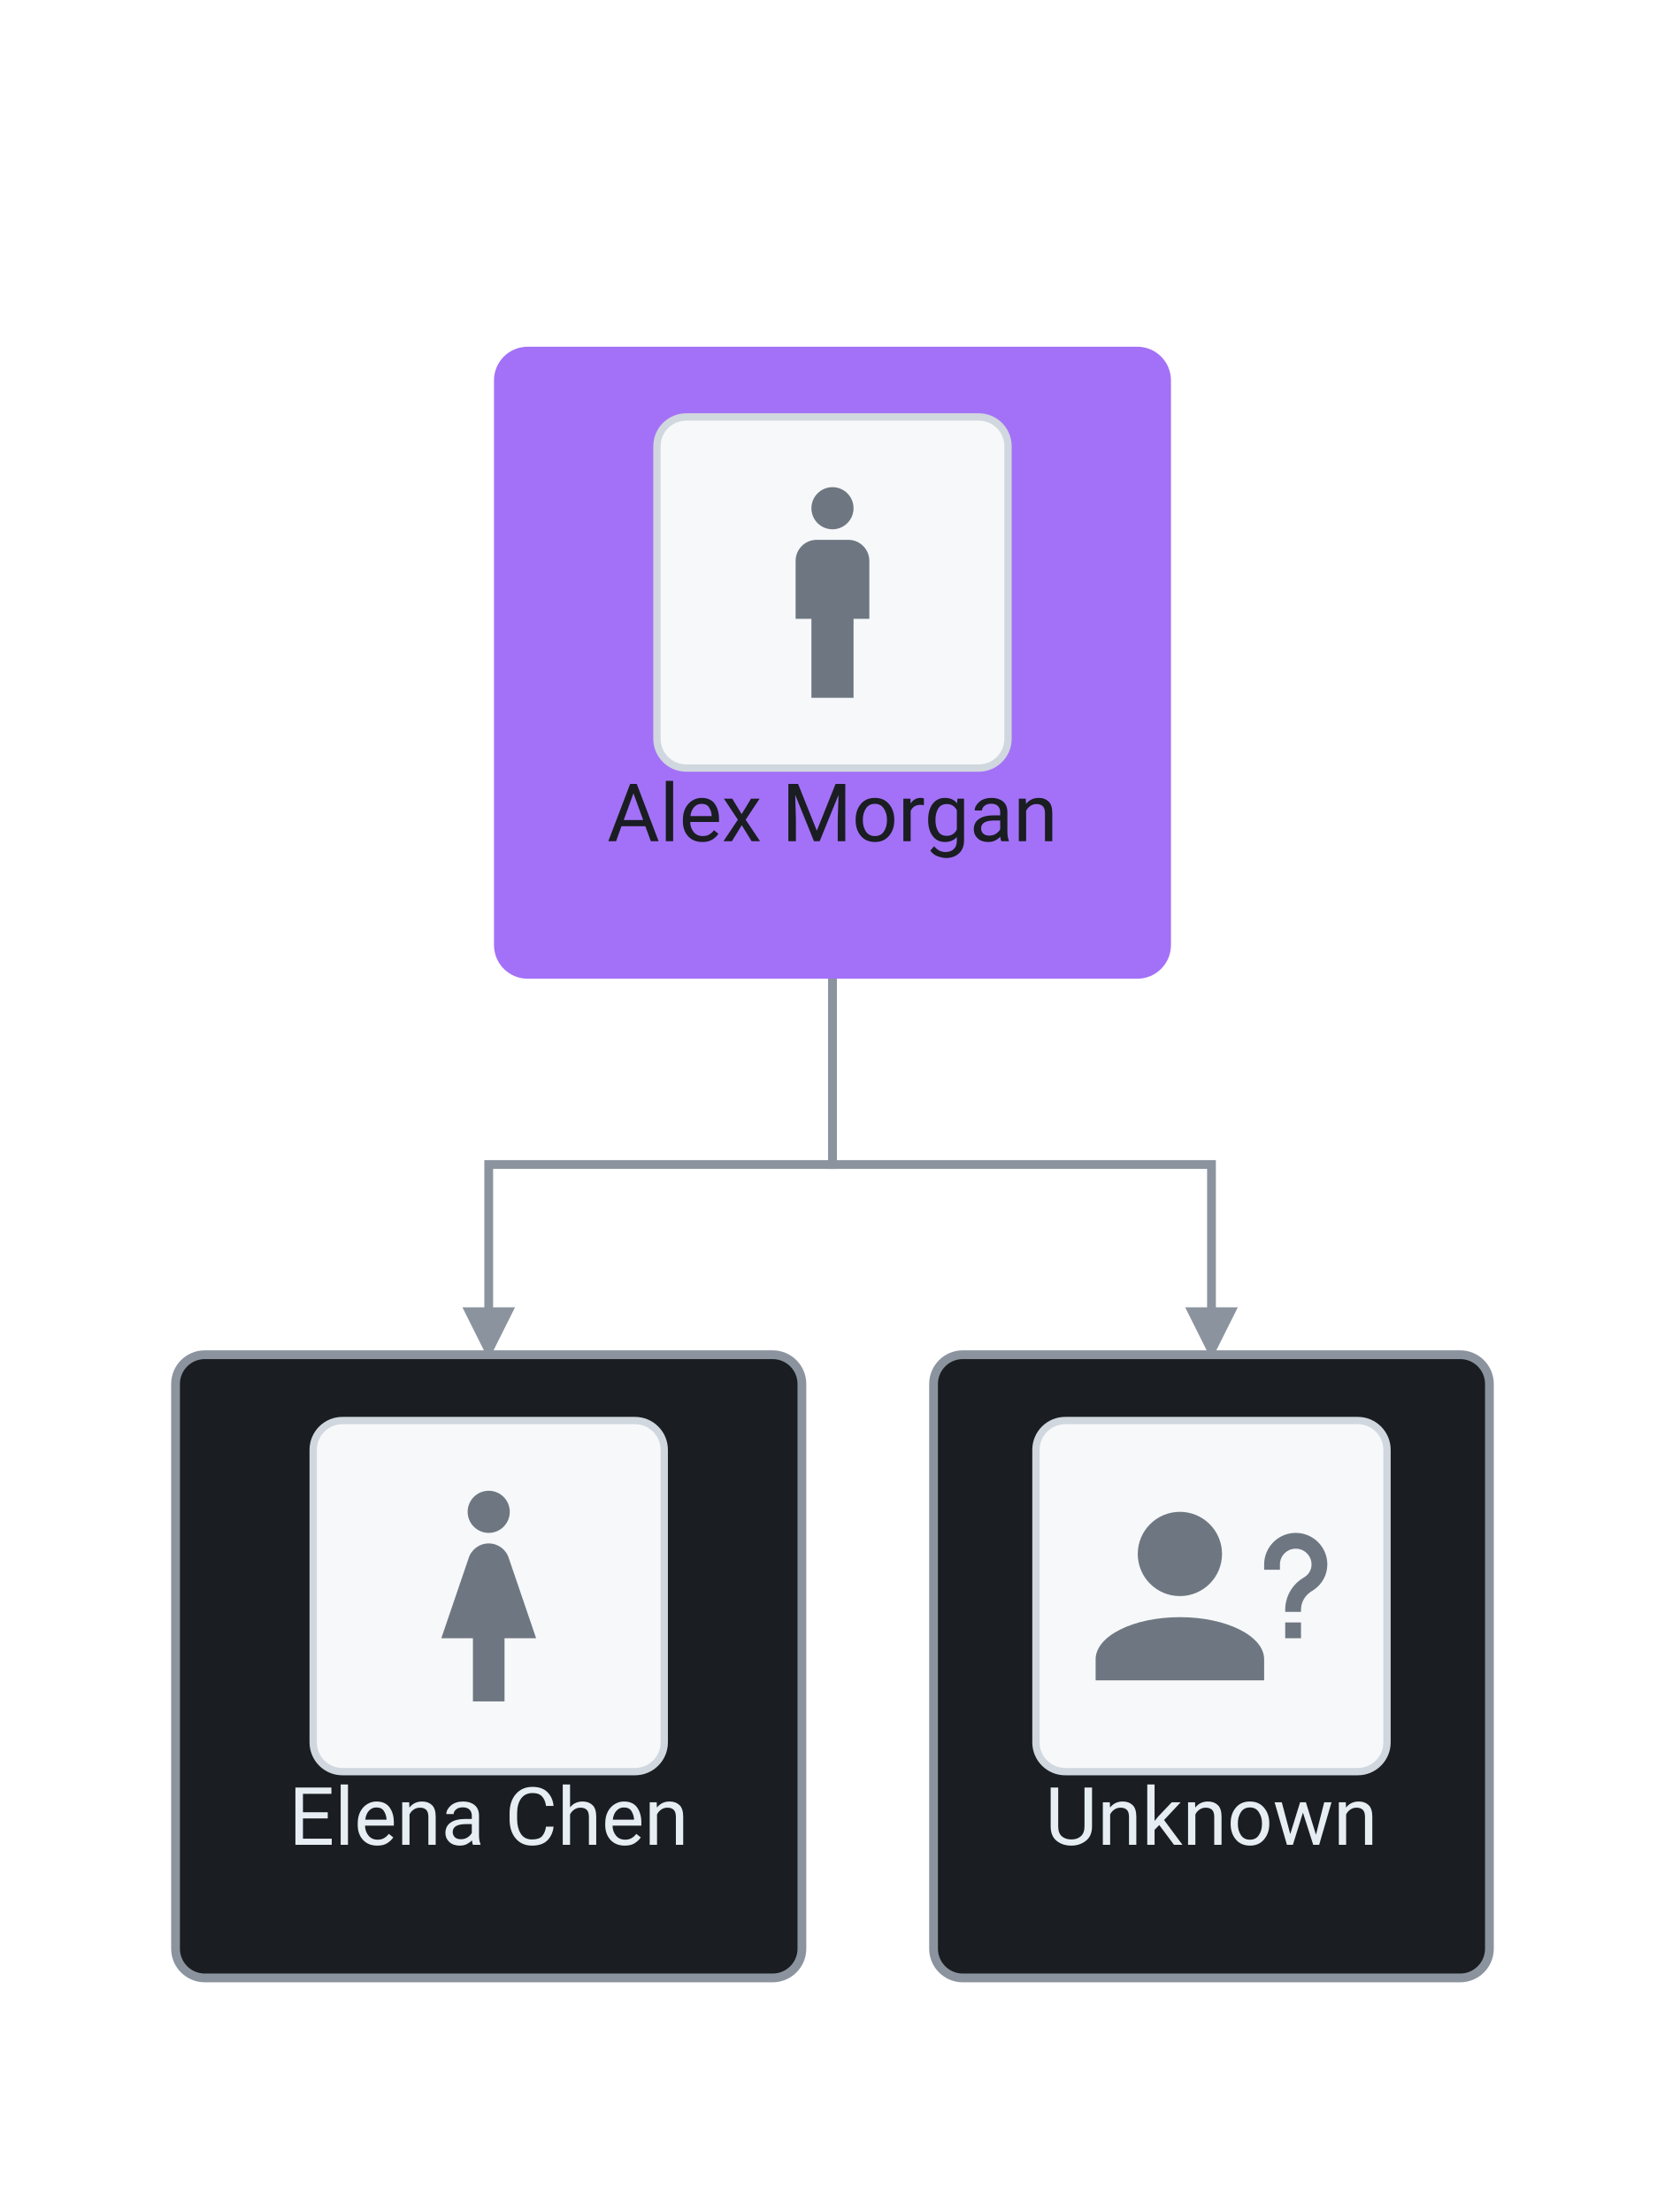
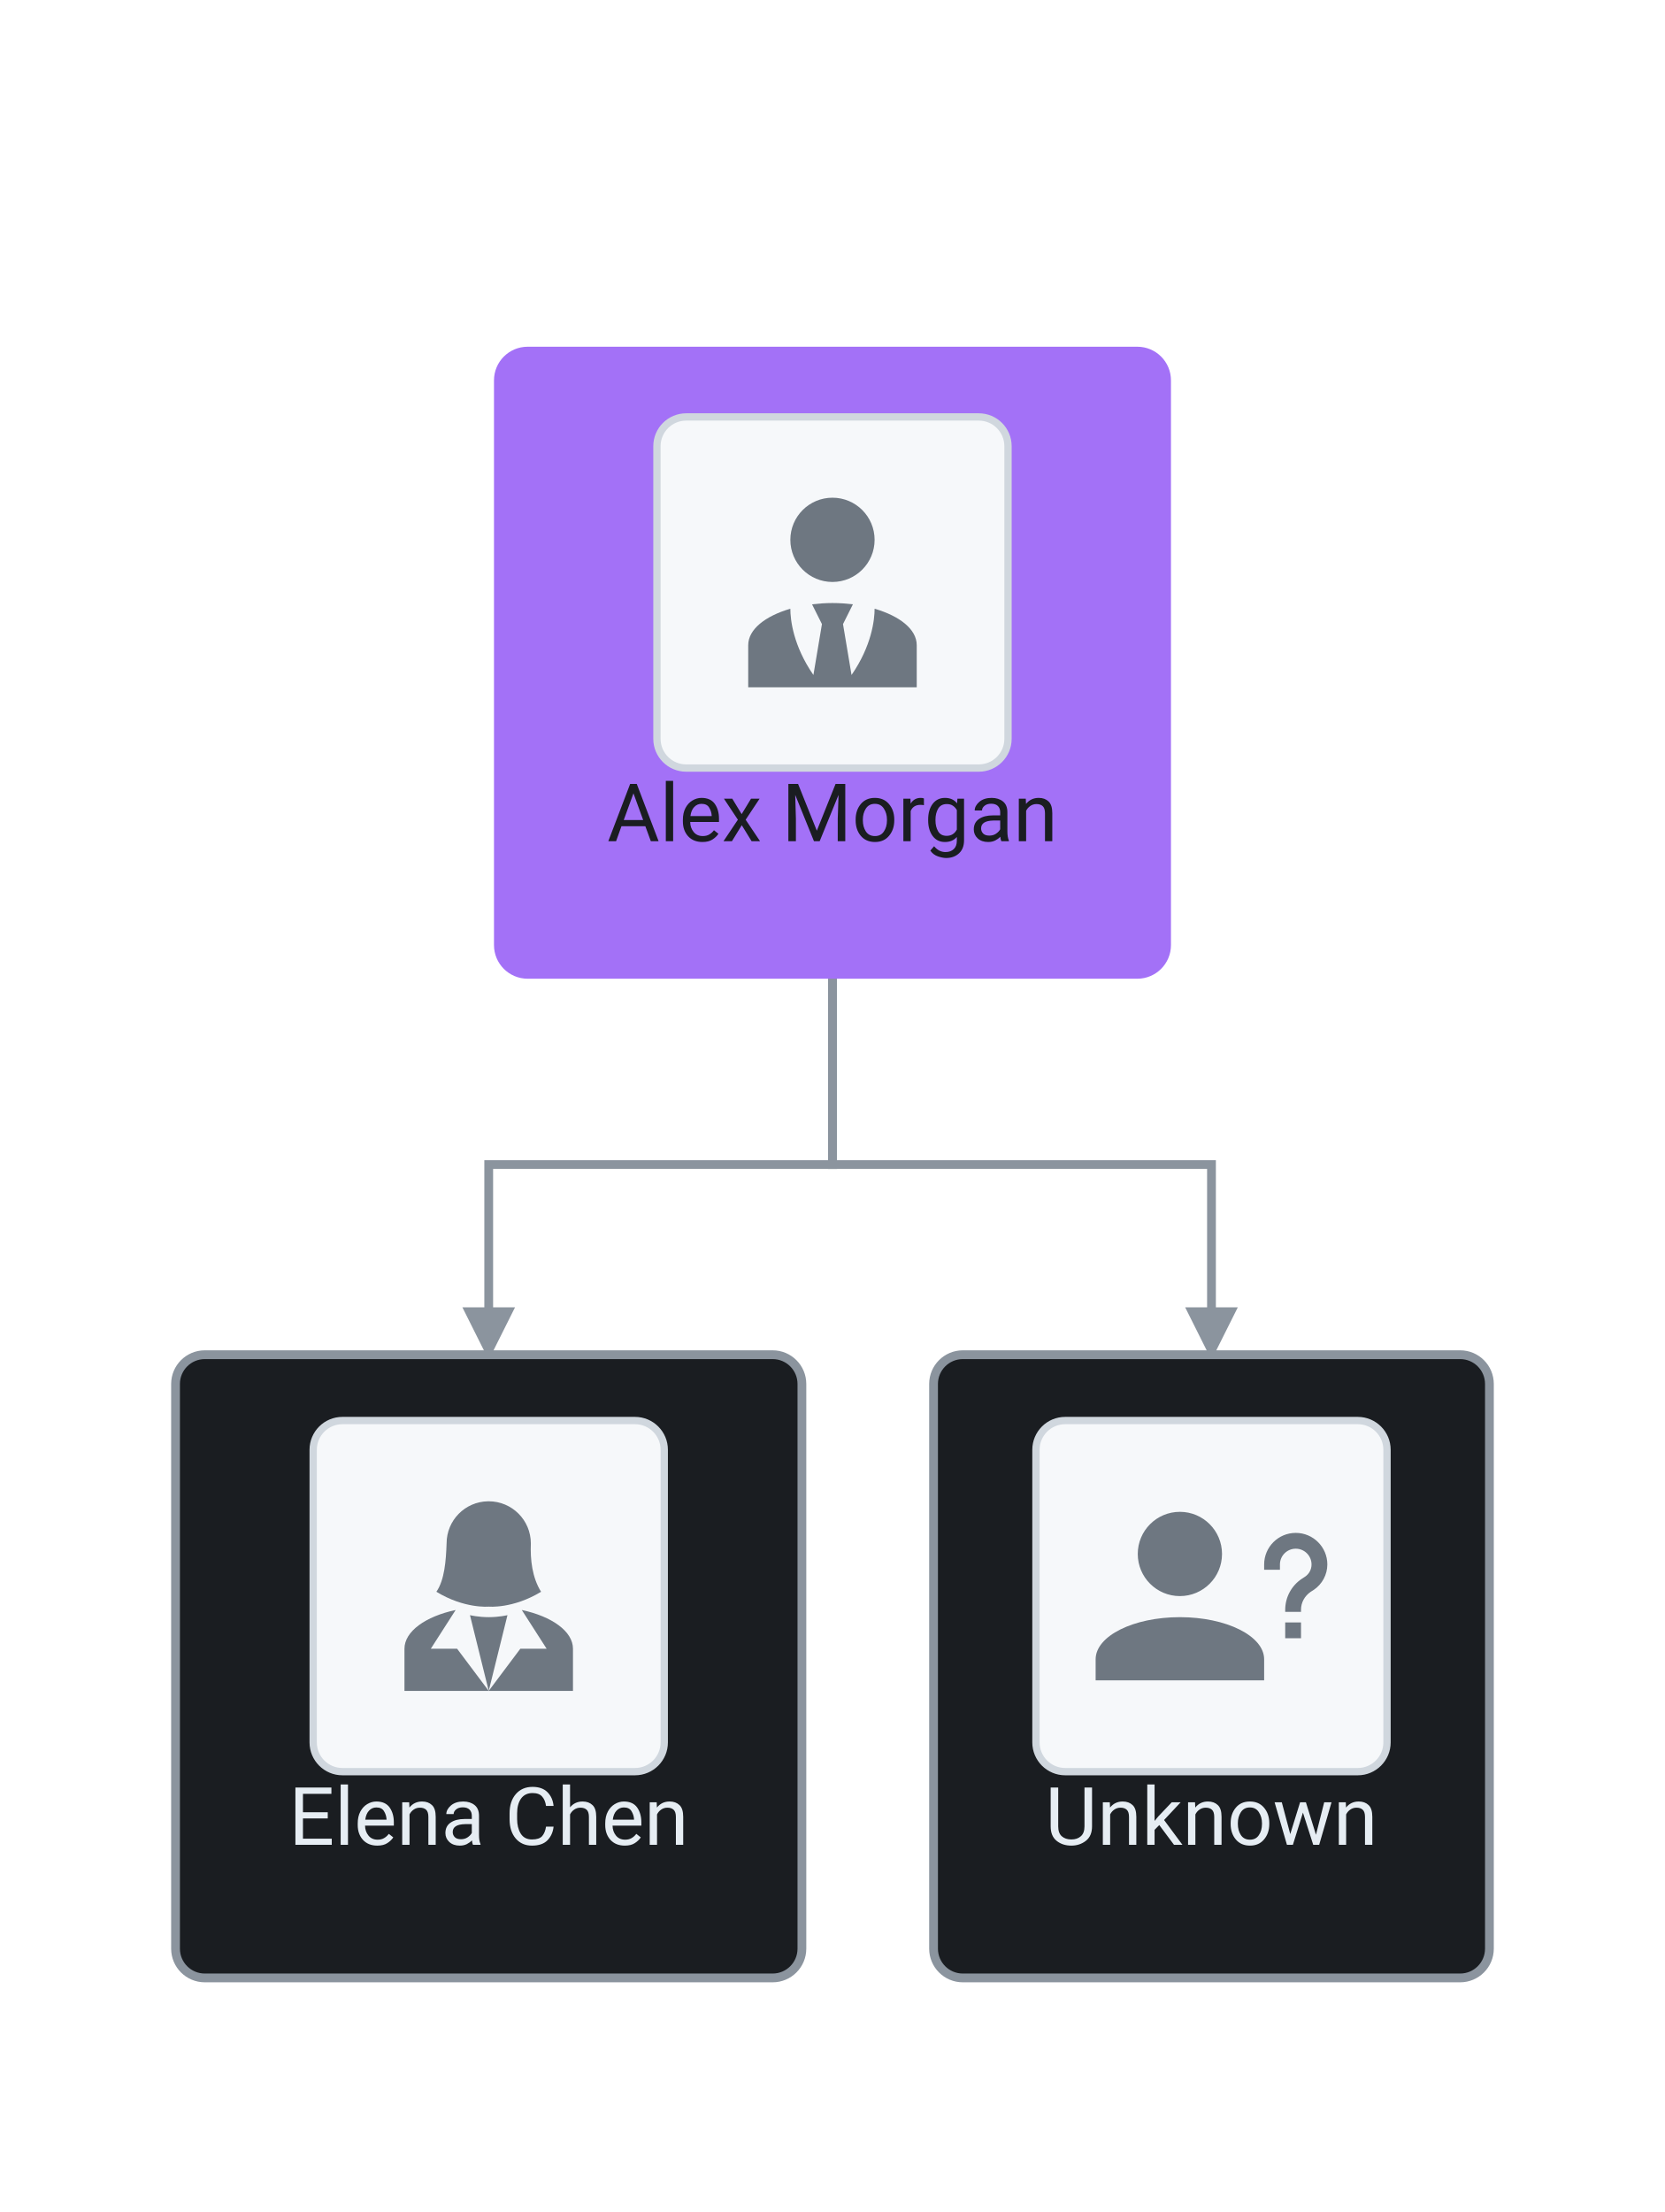
<svg xmlns="http://www.w3.org/2000/svg" viewBox="0 0 227.64 302.4" width="227.64" height="302.4" role="img" font-family="system-ui, -apple-system, &quot;Segoe UI&quot;, Roboto, sans-serif">
  <defs>
    <marker id="ext-org-arrow" viewBox="0 0 10 10" refX="9" refY="5" markerWidth="6" markerHeight="6" orient="auto-start-reverse">
      <path d="M 0 0 L 10 5 L 0 10 z" fill="#8b949e" />
    </marker>
  </defs>
  <path d="M 113.82 133.2 L 113.82 159.2 L 66.82 159.2 L 66.82 185.2" fill="none" stroke="#8b949e" stroke-width="1.2" marker-end="url(#ext-org-arrow)" />
  <path d="M 113.82 133.2 L 113.82 159.2 L 165.64 159.2 L 165.64 185.2" fill="none" stroke="#8b949e" stroke-width="1.2" marker-end="url(#ext-org-arrow)" />
  <rect x="68.14" y="48" width="91.36" height="85.2" fill="#a371f7" stroke="#a371f7" stroke-width="1.2" rx="4" />
  <rect x="89.82" y="57" width="48" height="48" fill="#f6f8fa" stroke="#d0d7de" stroke-width="1" rx="4" />
  <g data-avatar="m" transform="translate(96.54 63.72) scale(1.44)">
-     <path d="M12 2a2 2 0 0 1 2 2a2 2 0 0 1-2 2a2 2 0 0 1-2-2a2 2 0 0 1 2-2m-1.5 5h3a2 2 0 0 1 2 2v5.5H14V22h-4v-7.5H8.5V9a2 2 0 0 1 2-2" fill="#6e7781" />
+     <path d="M12 3C14.21 3 16 4.79 16 7S14.21 11 12 11 8 9.21 8 7 9.79 3 12 3M16 13.54C16 14.6 15.72 17.07 13.81 19.83L13 15L13.94 13.12C13.32 13.05 12.67 13 12 13S10.68 13.05 10.06 13.12L11 15L10.19 19.83C8.28 17.07 8 14.6 8 13.54C5.61 14.24 4 15.5 4 17V21H20V17C20 15.5 18.4 14.24 16 13.54Z" fill="#6e7781" />
  </g>
  <text x="113.82" y="115" fill="#1a1d21" font-size="11" text-anchor="middle">Alex Morgan</text>
  <rect x="24" y="185.2" width="85.64" height="85.2" fill="#1a1d21" stroke="#8b949e" stroke-width="1.2" rx="4" />
  <rect x="42.82" y="194.2" width="48" height="48" fill="#f6f8fa" stroke="#d0d7de" stroke-width="1" rx="4" />
  <g data-avatar="f" transform="translate(49.54 200.92) scale(1.44)">
-     <path d="M12 2a2 2 0 0 1 2 2a2 2 0 0 1-2 2a2 2 0 0 1-2-2a2 2 0 0 1 2-2m-1.5 20v-6h-3l2.59-7.59C10.34 7.59 11.1 7 12 7s1.66.59 1.91 1.41L16.5 16h-3v6z" fill="#6e7781" />
+     <path d="M11.94 3C9.75 3.03 8 4.81 8 7C7.94 8.64 7.81 10.47 7.03 11.59C9.71 13.22 12 13 12 13C12 13 14.29 13.22 16.97 11.59C16.12 10.22 15.94 8.54 16 7C16 4.79 14.21 3 12 3H11.94M8.86 13.32C6 13.93 4 15.35 4 17V21H12L9 17H6.5M12 21L13.78 13.81C13.78 13.81 13 14 12 14C11 14 10.22 13.81 10.22 13.81M12 21H20V17C20 15.35 18 13.93 15.14 13.32L17.5 17H15Z" fill="#6e7781" />
  </g>
  <text x="66.82" y="252.2" fill="#e6edf3" font-size="11" text-anchor="middle">Elena Chen</text>
  <rect x="127.64" y="185.2" width="76" height="85.2" fill="#1a1d21" stroke="#8b949e" stroke-width="1.2" rx="4" />
  <rect x="141.64" y="194.2" width="48" height="48" fill="#f6f8fa" stroke="#d0d7de" stroke-width="1" rx="4" />
  <g data-avatar="?" transform="translate(148.36 200.92) scale(1.44)">
    <path d="M13 8a4 4 0 0 1-4 4a4 4 0 0 1-4-4a4 4 0 0 1 4-4a4 4 0 0 1 4 4m4 10v2H1v-2c0-2.21 3.58-4 8-4s8 1.79 8 4m3.5-3.5V16H19v-1.5zm-2-5H17V9a3 3 0 0 1 3-3a3 3 0 0 1 3 3c0 .97-.5 1.88-1.29 2.41l-.3.19c-.57.4-.91 1.01-.91 1.7v.2H19v-.2c0-1.19.6-2.3 1.59-2.95l.29-.19c.39-.26.62-.69.62-1.16A1.5 1.5 0 0 0 20 7.5A1.5 1.5 0 0 0 18.5 9z" fill="#6e7781" />
  </g>
  <text x="165.64" y="252.2" fill="#e6edf3" font-size="11" text-anchor="middle">Unknown</text>
</svg>
